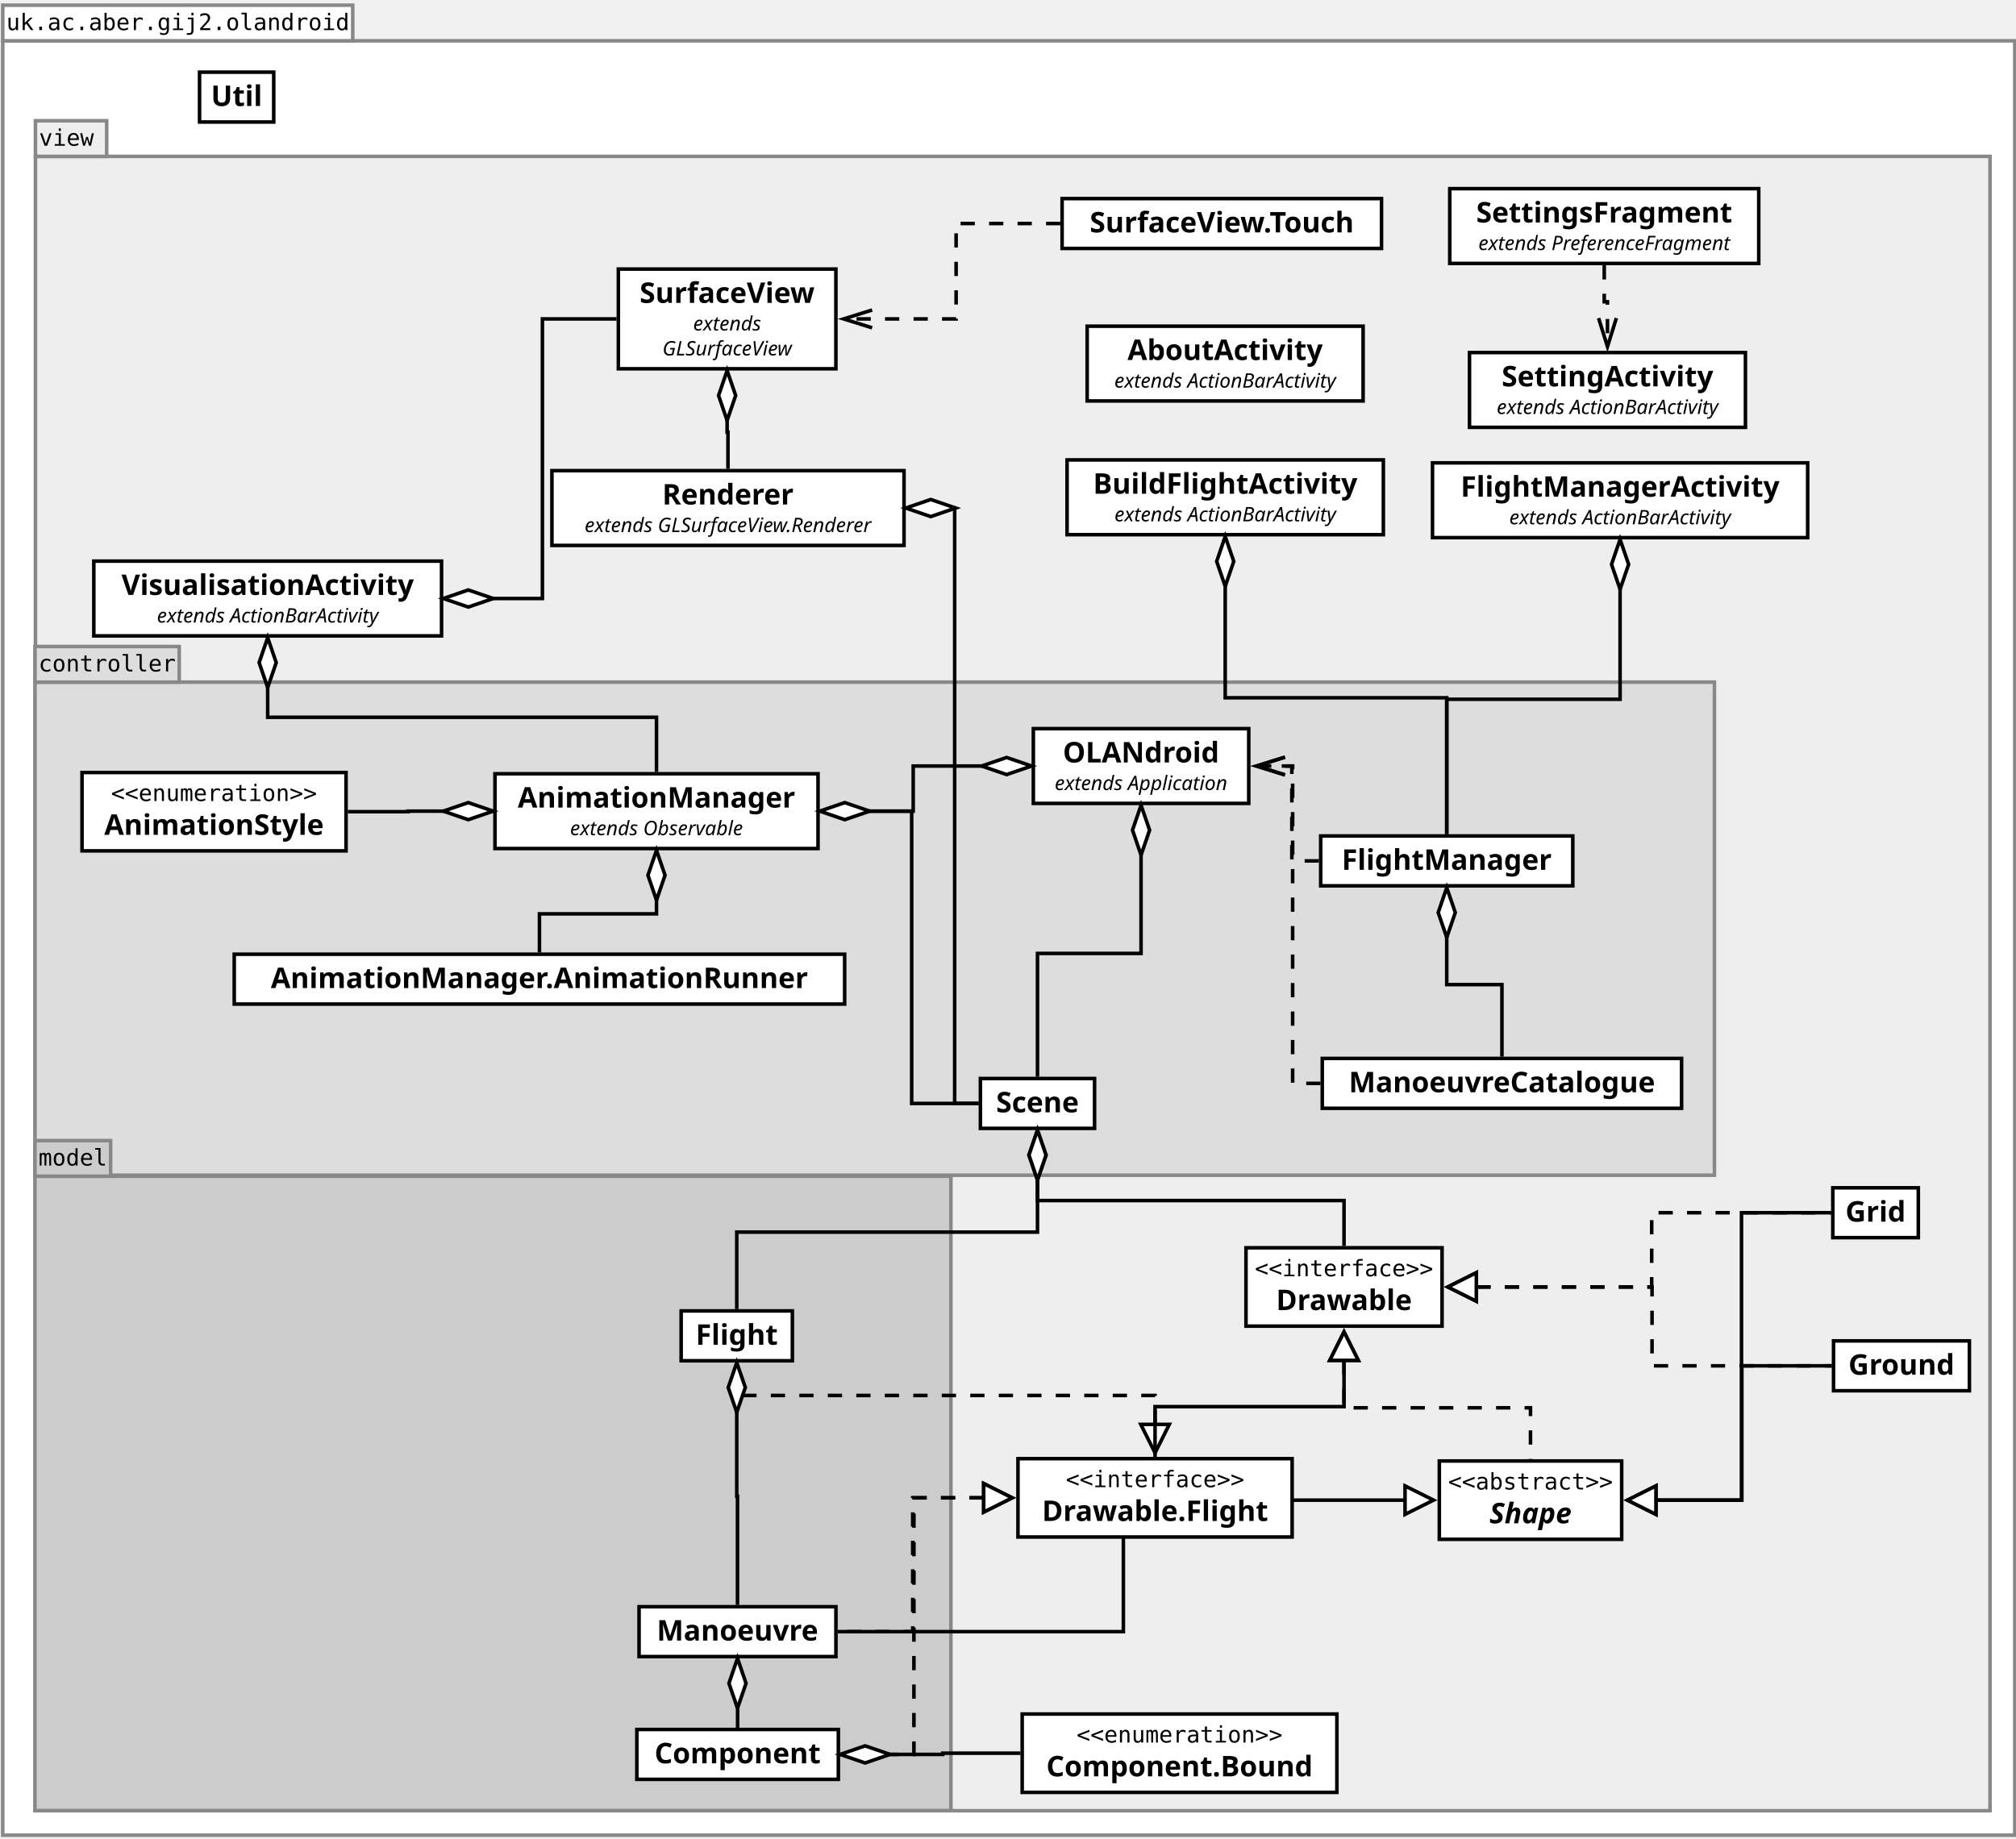
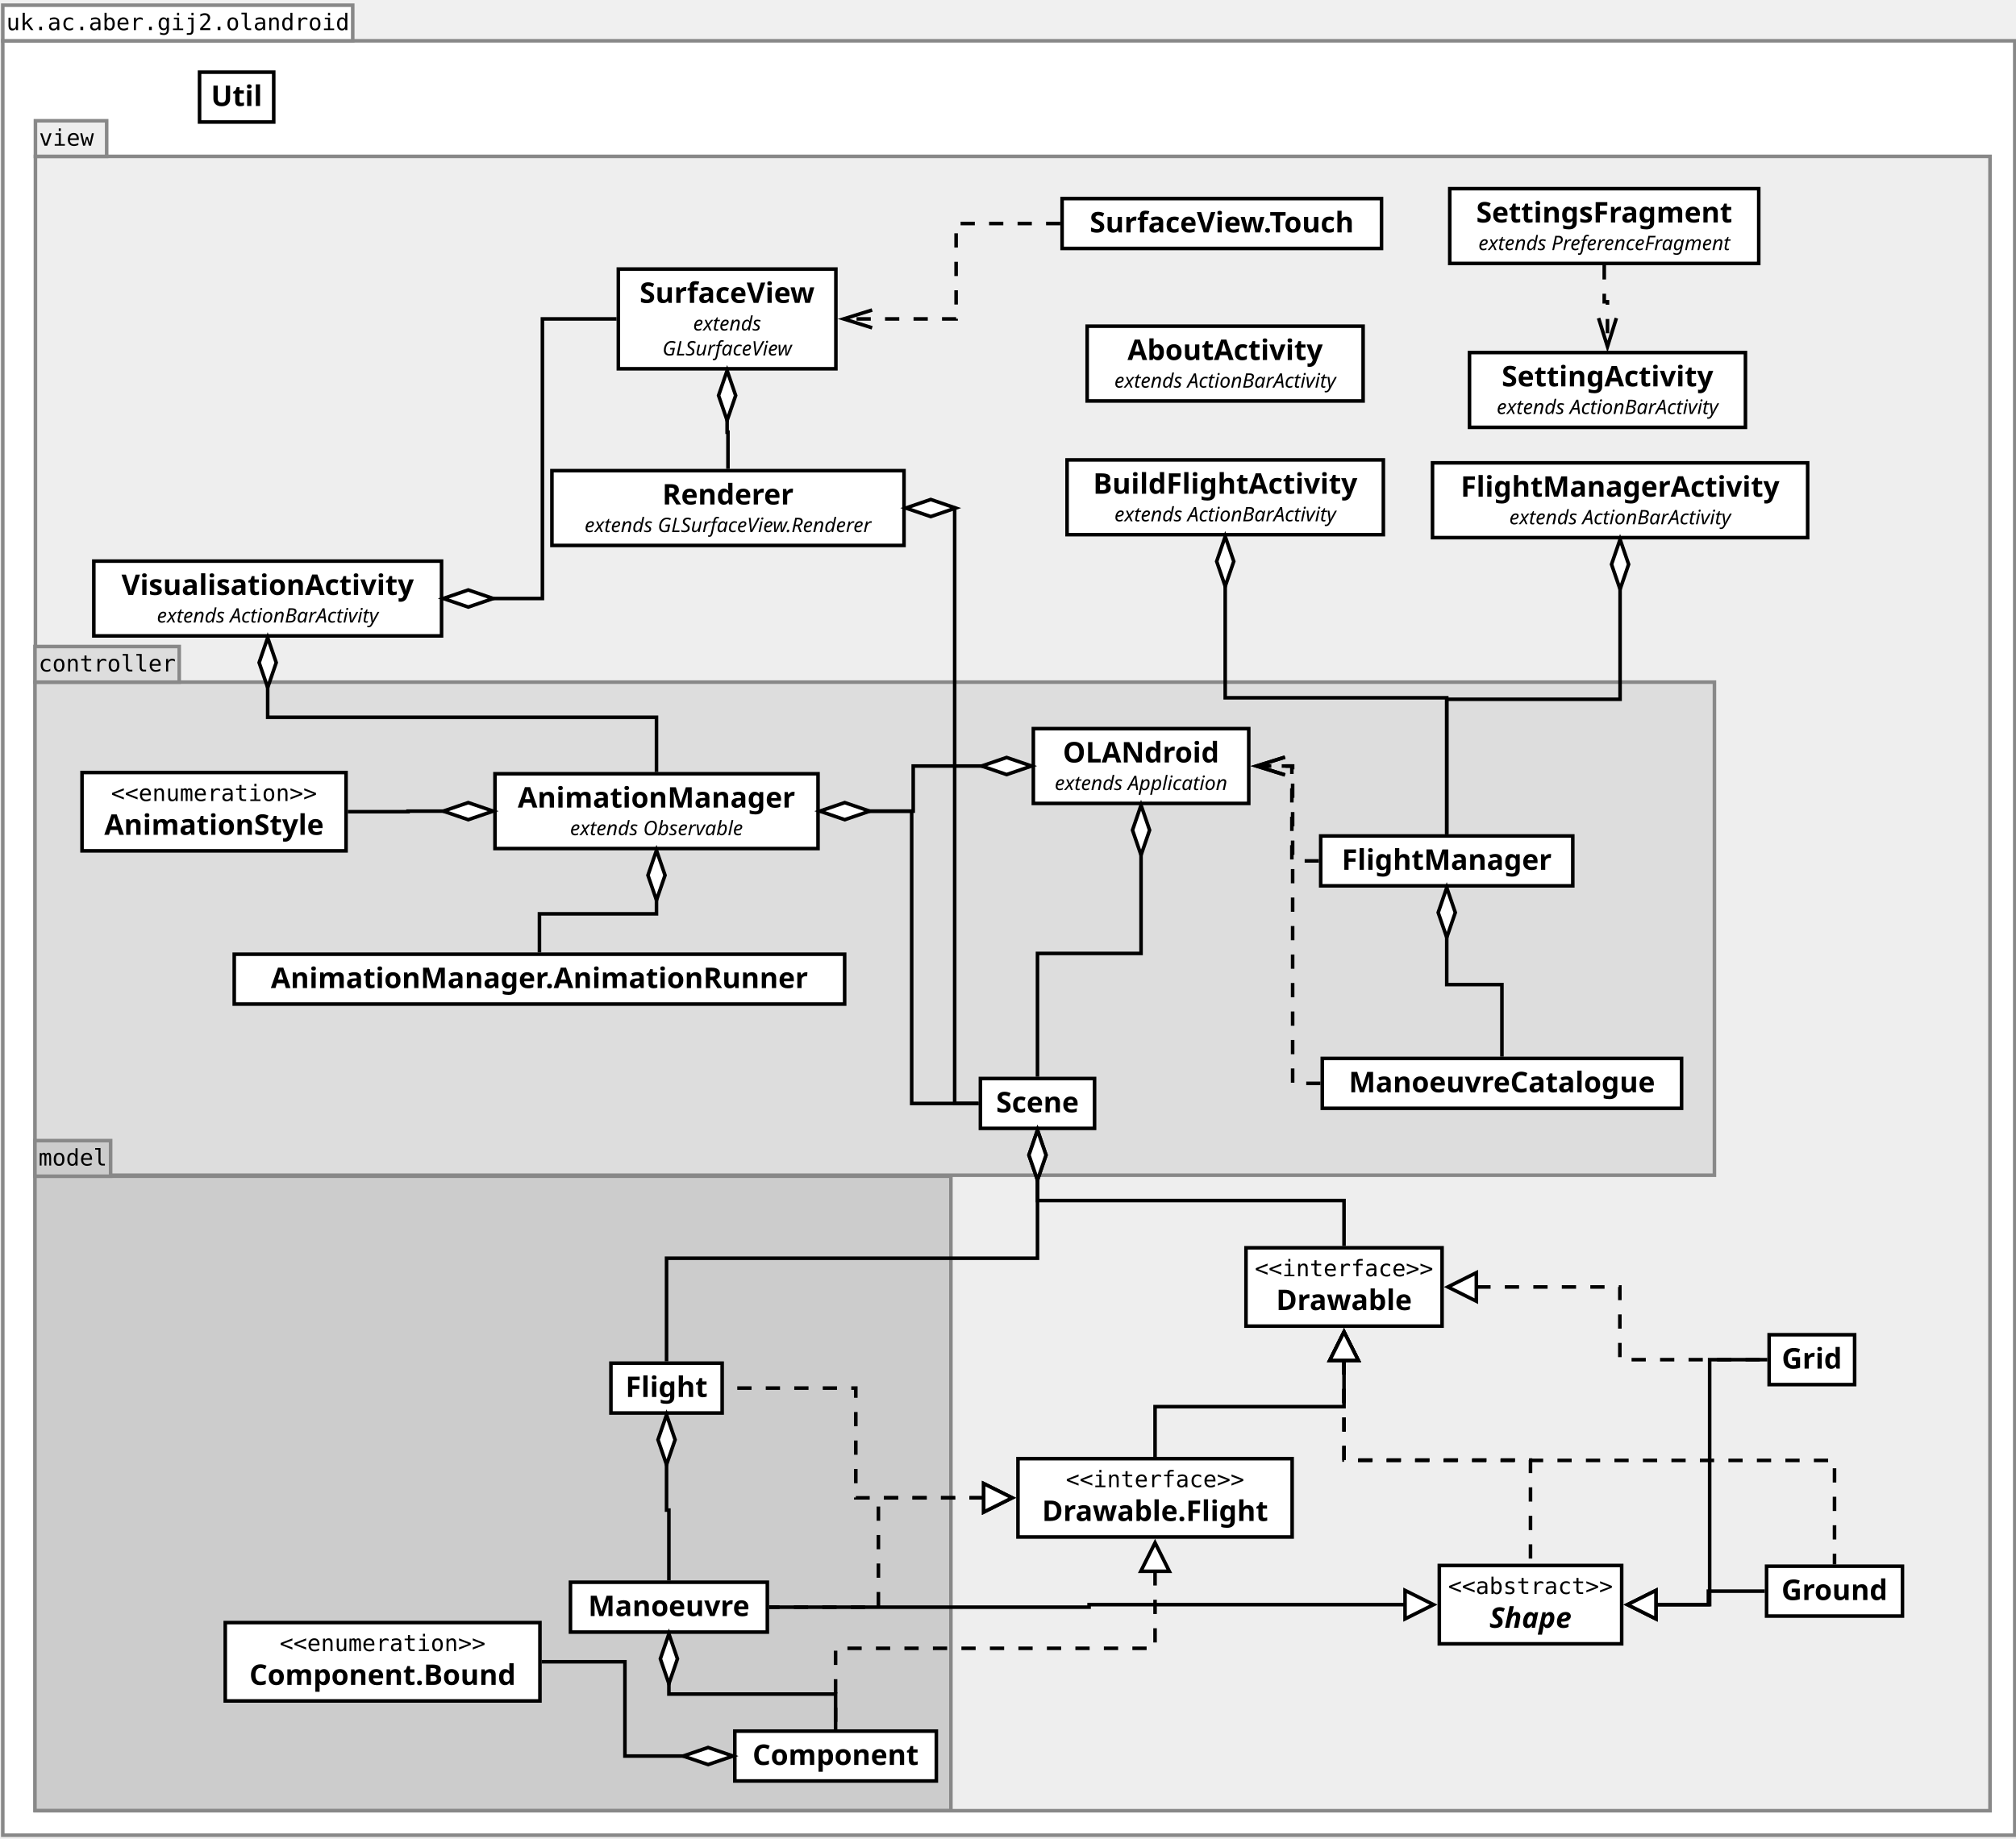
<svg xmlns="http://www.w3.org/2000/svg" width="57cm" height="52cm" viewBox="-35 -675 1132 1030">
  <g>
    <rect style="fill: #ffffff" x="-33.442" y="-653.435" width="1129.75" height="1007.78" />
    <rect style="fill: none; fill-opacity:0; stroke-width: 2; stroke: #888888" x="-33.442" y="-653.435" width="1129.75" height="1007.78" />
    <rect style="fill: #ffffff" x="-33.442" y="-673.435" width="196.5" height="20" />
    <rect style="fill: none; fill-opacity:0; stroke-width: 2; stroke: #888888" x="-33.442" y="-673.435" width="196.5" height="20" />
    <text font-size="12.8" style="fill: #000000;text-anchor:start;font-family:monospace;font-style:normal;font-weight:normal" x="-31.442" y="-659.435">uk.ac.aber.gij2.olandroid</text>
  </g>
  <g>
    <rect style="fill: #eeeeee" x="-15.102" y="-588.523" width="1097.51" height="929.126" />
    <rect style="fill: none; fill-opacity:0; stroke-width: 2; stroke: #888888" x="-15.102" y="-588.523" width="1097.51" height="929.126" />
    <rect style="fill: #eeeeee" x="-15.102" y="-608.523" width="40" height="20" />
    <rect style="fill: none; fill-opacity:0; stroke-width: 2; stroke: #888888" x="-15.102" y="-608.523" width="40" height="20" />
    <text font-size="12.8" style="fill: #000000;text-anchor:start;font-family:monospace;font-style:normal;font-weight:normal" x="-13.102" y="-594.523">view</text>
  </g>
  <g>
    <rect style="fill: #dddddd" x="-15.366" y="-293.248" width="943.037" height="276.934" />
    <rect style="fill: none; fill-opacity:0; stroke-width: 2; stroke: #888888" x="-15.366" y="-293.248" width="943.037" height="276.934" />
    <rect style="fill: #dddddd" x="-15.366" y="-313.248" width="81" height="20" />
    <rect style="fill: none; fill-opacity:0; stroke-width: 2; stroke: #888888" x="-15.366" y="-313.248" width="81" height="20" />
    <text font-size="12.8" style="fill: #000000;text-anchor:start;font-family:monospace;font-style:normal;font-weight:normal" x="-13.366" y="-299.248">controller</text>
  </g>
  <g>
    <rect style="fill: #cccccc" x="-15.383" y="-15.754" width="514.323" height="356.264" />
    <rect style="fill: none; fill-opacity:0; stroke-width: 2; stroke: #888888" x="-15.383" y="-15.754" width="514.323" height="356.264" />
    <rect style="fill: #cccccc" x="-15.383" y="-35.754" width="42.5" height="20" />
    <rect style="fill: none; fill-opacity:0; stroke-width: 2; stroke: #888888" x="-15.383" y="-35.754" width="42.5" height="20" />
    <text font-size="12.8" style="fill: #000000;text-anchor:start;font-family:monospace;font-style:normal;font-weight:normal" x="-13.383" y="-21.754">model</text>
  </g>
  <g>
-     <rect style="fill: #ffffff" x="322.591" y="294.976" width="113.15" height="28" />
-     <rect style="fill: none; fill-opacity:0; stroke-width: 2; stroke: #000000" x="322.591" y="294.976" width="113.15" height="28" />
-     <text font-size="16" style="fill: #000000;text-anchor:middle;font-family:sans-serif;font-style:normal;font-weight:700" x="379.166" y="313.976">Component</text>
-   </g>
-   <g>
-     <rect style="fill: #ffffff" x="347.477" y="59.895" width="62.45" height="28" />
-     <rect style="fill: none; fill-opacity:0; stroke-width: 2; stroke: #000000" x="347.477" y="59.895" width="62.45" height="28" />
-     <text font-size="16" style="fill: #000000;text-anchor:middle;font-family:sans-serif;font-style:normal;font-weight:700" x="378.702" y="78.895">Flight</text>
-   </g>
-   <g>
-     <rect style="fill: #ffffff" x="994.149" y="-9.25" width="48" height="28" />
-     <rect style="fill: none; fill-opacity:0; stroke-width: 2; stroke: #000000" x="994.149" y="-9.25" width="48" height="28" />
-     <text font-size="16" style="fill: #000000;text-anchor:middle;font-family:sans-serif;font-style:normal;font-weight:700" x="1018.15" y="9.75">Grid</text>
-   </g>
-   <g>
-     <rect style="fill: #ffffff" x="994.541" y="76.733" width="76.3" height="28" />
-     <rect style="fill: none; fill-opacity:0; stroke-width: 2; stroke: #000000" x="994.541" y="76.733" width="76.3" height="28" />
-     <text font-size="16" style="fill: #000000;text-anchor:middle;font-family:sans-serif;font-style:normal;font-weight:700" x="1032.69" y="95.733">Ground</text>
-   </g>
-   <g>
-     <rect style="fill: #ffffff" x="323.833" y="226.032" width="110.55" height="28" />
-     <rect style="fill: none; fill-opacity:0; stroke-width: 2; stroke: #000000" x="323.833" y="226.032" width="110.55" height="28" />
-     <text font-size="16" style="fill: #000000;text-anchor:middle;font-family:sans-serif;font-style:normal;font-weight:700" x="379.108" y="245.032">Manoeuvre</text>
+     <rect style="fill: #ffffff" x="377.611" y="295.893" width="113.15" height="28" />
+     <rect style="fill: none; fill-opacity:0; stroke-width: 2; stroke: #000000" x="377.611" y="295.893" width="113.15" height="28" />
+     <text font-size="16" style="fill: #000000;text-anchor:middle;font-family:sans-serif;font-style:normal;font-weight:700" x="434.186" y="314.893">Component</text>
+   </g>
+   <g>
+     <rect style="fill: #ffffff" x="308.046" y="89.239" width="62.45" height="28" />
+     <rect style="fill: none; fill-opacity:0; stroke-width: 2; stroke: #000000" x="308.046" y="89.239" width="62.45" height="28" />
+     <text font-size="16" style="fill: #000000;text-anchor:middle;font-family:sans-serif;font-style:normal;font-weight:700" x="339.271" y="108.239">Flight</text>
+   </g>
+   <g>
+     <rect style="fill: #ffffff" x="958.386" y="73.279" width="48" height="28" />
+     <rect style="fill: none; fill-opacity:0; stroke-width: 2; stroke: #000000" x="958.386" y="73.279" width="48" height="28" />
+     <text font-size="16" style="fill: #000000;text-anchor:middle;font-family:sans-serif;font-style:normal;font-weight:700" x="982.386" y="92.279">Grid</text>
+   </g>
+   <g>
+     <rect style="fill: #ffffff" x="956.945" y="203.278" width="76.3" height="28" />
+     <rect style="fill: none; fill-opacity:0; stroke-width: 2; stroke: #000000" x="956.945" y="203.278" width="76.3" height="28" />
+     <text font-size="16" style="fill: #000000;text-anchor:middle;font-family:sans-serif;font-style:normal;font-weight:700" x="995.095" y="222.278">Ground</text>
+   </g>
+   <g>
+     <rect style="fill: #ffffff" x="285.319" y="212.277" width="110.55" height="28" />
+     <rect style="fill: none; fill-opacity:0; stroke-width: 2; stroke: #000000" x="285.319" y="212.277" width="110.55" height="28" />
+     <text font-size="16" style="fill: #000000;text-anchor:middle;font-family:sans-serif;font-style:normal;font-weight:700" x="340.594" y="231.277">Manoeuvre</text>
  </g>
  <g>
    <rect style="fill: #ffffff" x="274.909" y="-412.023" width="197.7" height="42" />
    <rect style="fill: none; fill-opacity:0; stroke-width: 2; stroke: #000000" x="274.909" y="-412.023" width="197.7" height="42" />
    <text font-size="16" style="fill: #000000;text-anchor:middle;font-family:sans-serif;font-style:normal;font-weight:700" x="373.759" y="-393.023">Renderer</text>
    <text font-size="11.2" style="fill: #000000;text-anchor:middle;font-family:sans-serif;font-style:italic;font-weight:normal" x="373.759" y="-377.523">extends GLSurfaceView.Renderer</text>
  </g>
  <g>
    <rect style="fill: #ffffff" x="515.505" y="-70.624" width="64.1" height="28" />
    <rect style="fill: none; fill-opacity:0; stroke-width: 2; stroke: #000000" x="515.505" y="-70.624" width="64.1" height="28" />
    <text font-size="16" style="fill: #000000;text-anchor:middle;font-family:sans-serif;font-style:normal;font-weight:700" x="547.555" y="-51.624">Scene</text>
  </g>
  <g>
-     <rect style="fill: #ffffff" x="773.185" y="144.179" width="102.4" height="44" />
-     <rect style="fill: none; fill-opacity:0; stroke-width: 2; stroke: #000000" x="773.185" y="144.179" width="102.4" height="44" />
-     <text font-size="12.8" style="fill: #000000;text-anchor:middle;font-family:monospace;font-style:normal;font-weight:normal" x="824.385" y="160.179">&lt;&lt;abstract&gt;&gt;</text>
-     <text font-size="16" style="fill: #000000;text-anchor:middle;font-family:sans-serif;font-style:italic;font-weight:700" x="824.385" y="179.179">Shape</text>
-   </g>
-   <g>
-     <polyline style="fill: none; fill-opacity:0; stroke-width: 2; stroke: #000000" points="753.942,166.179 595.784,166.179 595.784,240.032 435.39,240.032 " />
-     <polygon style="fill: #ffffff" points="753.942,174.179 769.942,166.179 753.942,158.179 " />
-     <polygon style="fill: none; fill-opacity:0; stroke-width: 2; stroke: #000000" points="753.942,174.179 769.942,166.179 753.942,158.179 " />
-   </g>
-   <g>
-     <polyline style="fill: none; fill-opacity:0; stroke-width: 2; stroke: #000000" points="894.827,166.179 943.061,166.179 943.061,90.733 993.532,90.733 " />
-     <polygon style="fill: #ffffff" points="894.827,158.179 878.827,166.179 894.827,174.179 " />
-     <polygon style="fill: none; fill-opacity:0; stroke-width: 2; stroke: #000000" points="894.827,158.179 878.827,166.179 894.827,174.179 " />
-   </g>
-   <g>
-     <polyline style="fill: none; fill-opacity:0; stroke-width: 2; stroke: #000000" points="894.827,166.179 942.867,166.179 942.867,4.75 993.143,4.75 " />
-     <polygon style="fill: #ffffff" points="894.827,158.179 878.827,166.179 894.827,174.179 " />
-     <polygon style="fill: none; fill-opacity:0; stroke-width: 2; stroke: #000000" points="894.827,158.179 878.827,166.179 894.827,174.179 " />
+     <rect style="fill: #ffffff" x="773.185" y="202.866" width="102.4" height="44" />
+     <rect style="fill: none; fill-opacity:0; stroke-width: 2; stroke: #000000" x="773.185" y="202.866" width="102.4" height="44" />
+     <text font-size="12.8" style="fill: #000000;text-anchor:middle;font-family:monospace;font-style:normal;font-weight:normal" x="824.385" y="218.866">&lt;&lt;abstract&gt;&gt;</text>
+     <text font-size="16" style="fill: #000000;text-anchor:middle;font-family:sans-serif;font-style:italic;font-weight:700" x="824.385" y="237.866">Shape</text>
+   </g>
+   <g>
+     <polyline style="fill: none; fill-opacity:0; stroke-width: 2; stroke: #000000" points="753.942,224.866 576.527,224.866 576.527,226.277 396.876,226.277 " />
+     <polygon style="fill: #ffffff" points="753.942,232.866 769.942,224.866 753.942,216.866 " />
+     <polygon style="fill: none; fill-opacity:0; stroke-width: 2; stroke: #000000" points="753.942,232.866 769.942,224.866 753.942,216.866 " />
+   </g>
+   <g>
+     <polyline style="fill: none; fill-opacity:0; stroke-width: 2; stroke: #000000" points="894.827,224.866 924.263,224.866 924.263,217.278 955.935,217.278 " />
+     <polygon style="fill: #ffffff" points="894.827,216.866 878.827,224.866 894.827,232.866 " />
+     <polygon style="fill: none; fill-opacity:0; stroke-width: 2; stroke: #000000" points="894.827,216.866 878.827,224.866 894.827,232.866 " />
+   </g>
+   <g>
+     <polyline style="fill: none; fill-opacity:0; stroke-width: 2; stroke: #000000" points="894.827,224.866 924.986,224.866 924.986,87.279 957.38,87.279 " />
+     <polygon style="fill: #ffffff" points="894.827,216.866 878.827,224.866 894.827,232.866 " />
+     <polygon style="fill: none; fill-opacity:0; stroke-width: 2; stroke: #000000" points="894.827,216.866 878.827,224.866 894.827,232.866 " />
  </g>
  <g>
    <rect style="fill: #ffffff" x="664.632" y="24.441" width="110.1" height="44" />
    <rect style="fill: none; fill-opacity:0; stroke-width: 2; stroke: #000000" x="664.632" y="24.441" width="110.1" height="44" />
    <text font-size="12.8" style="fill: #000000;text-anchor:middle;font-family:monospace;font-style:normal;font-weight:normal" x="719.682" y="40.441">&lt;&lt;interface&gt;&gt;</text>
    <text font-size="16" style="fill: #000000;text-anchor:middle;font-family:sans-serif;font-style:normal;font-weight:700" x="719.682" y="59.441">Drawable</text>
  </g>
  <g>
    <rect style="fill: #ffffff" x="11.058" y="-242.481" width="148.25" height="44" />
    <rect style="fill: none; fill-opacity:0; stroke-width: 2; stroke: #000000" x="11.058" y="-242.481" width="148.25" height="44" />
    <text font-size="12.8" style="fill: #000000;text-anchor:middle;font-family:monospace;font-style:normal;font-weight:normal" x="85.183" y="-226.481">&lt;&lt;enumeration&gt;&gt;</text>
    <text font-size="16" style="fill: #000000;text-anchor:middle;font-family:sans-serif;font-style:normal;font-weight:700" x="85.183" y="-207.481">AnimationStyle</text>
  </g>
  <g>
-     <polyline style="fill: none; fill-opacity:0; stroke-width: 2; stroke-dasharray: 8; stroke: #000000" points="719.682,87.683 719.682,114.31 824.385,114.31 824.385,143.173 " />
+     <polyline style="fill: none; fill-opacity:0; stroke-width: 2; stroke-dasharray: 8; stroke: #000000" points="719.682,87.683 719.682,143.654 824.385,143.654 824.385,201.86 " />
    <polygon style="fill: #ffffff" points="727.682,87.683 719.682,71.683 711.682,87.683 " />
    <polygon style="fill: none; fill-opacity:0; stroke-width: 2; stroke: #000000" points="727.682,87.683 719.682,71.683 711.682,87.683 " />
  </g>
  <g>
-     <polyline style="fill: none; fill-opacity:0; stroke-width: 2; stroke-dasharray: 8; stroke: #000000" points="793.975,46.441 892.635,46.441 892.635,90.733 993.532,90.733 " />
+     <polyline style="fill: none; fill-opacity:0; stroke-width: 2; stroke-dasharray: 8; stroke: #000000" points="719.682,87.683 719.682,143.859 995.095,143.859 995.095,202.271 " />
+     <polygon style="fill: #ffffff" points="727.682,87.683 719.682,71.683 711.682,87.683 " />
+     <polygon style="fill: none; fill-opacity:0; stroke-width: 2; stroke: #000000" points="727.682,87.683 719.682,71.683 711.682,87.683 " />
+   </g>
+   <g>
+     <polyline style="fill: none; fill-opacity:0; stroke-width: 2; stroke-dasharray: 8; stroke: #000000" points="793.975,46.441 874.559,46.441 874.559,87.279 957.38,87.279 " />
    <polygon style="fill: #ffffff" points="793.975,38.441 777.975,46.441 793.975,54.441 " />
    <polygon style="fill: none; fill-opacity:0; stroke-width: 2; stroke: #000000" points="793.975,38.441 777.975,46.441 793.975,54.441 " />
  </g>
  <g>
-     <polyline style="fill: none; fill-opacity:0; stroke-width: 2; stroke-dasharray: 8; stroke: #000000" points="793.975,46.441 892.441,46.441 892.441,4.75 993.143,4.75 " />
-     <polygon style="fill: #ffffff" points="793.975,38.441 777.975,46.441 793.975,54.441 " />
-     <polygon style="fill: none; fill-opacity:0; stroke-width: 2; stroke: #000000" points="793.975,38.441 777.975,46.441 793.975,54.441 " />
-   </g>
-   <g>
-     <polyline style="fill: none; fill-opacity:0; stroke-width: 2; stroke-dasharray: 8; stroke: #000000" points="517.35,164.874 478.167,164.874 478.167,308.976 436.748,308.976 " />
+     <polyline style="fill: none; fill-opacity:0; stroke-width: 2; stroke-dasharray: 8; stroke: #000000" points="613.571,206.116 613.571,249.383 434.186,249.383 434.186,294.886 " />
+     <polygon style="fill: #ffffff" points="621.571,206.116 613.571,190.116 605.571,206.116 " />
+     <polygon style="fill: none; fill-opacity:0; stroke-width: 2; stroke: #000000" points="621.571,206.116 613.571,190.116 605.571,206.116 " />
+   </g>
+   <g>
+     <polyline style="fill: none; fill-opacity:0; stroke-width: 2; stroke-dasharray: 8; stroke: #000000" points="517.35,164.874 458.231,164.874 458.231,226.277 396.876,226.277 " />
    <polygon style="fill: #ffffff" points="517.35,172.874 533.35,164.874 517.35,156.874 " />
    <polygon style="fill: none; fill-opacity:0; stroke-width: 2; stroke: #000000" points="517.35,172.874 533.35,164.874 517.35,156.874 " />
  </g>
  <g>
-     <polyline style="fill: none; fill-opacity:0; stroke-width: 2; stroke-dasharray: 8; stroke: #000000" points="517.35,164.874 477.488,164.874 477.488,240.032 435.39,240.032 " />
+     <polyline style="fill: none; fill-opacity:0; stroke-width: 2; stroke-dasharray: 8; stroke: #000000" points="517.35,164.874 445.545,164.874 445.545,103.239 371.504,103.239 " />
    <polygon style="fill: #ffffff" points="517.35,172.874 533.35,164.874 517.35,156.874 " />
    <polygon style="fill: none; fill-opacity:0; stroke-width: 2; stroke: #000000" points="517.35,172.874 533.35,164.874 517.35,156.874 " />
  </g>
  <g>
-     <polyline style="fill: none; fill-opacity:0; stroke-width: 2; stroke-dasharray: 8; stroke: #000000" points="613.571,123.633 613.571,107.386 378.702,107.386 378.702,88.903 " />
-     <polygon style="fill: #ffffff" points="605.571,123.633 613.571,139.633 621.571,123.633 " />
-     <polygon style="fill: none; fill-opacity:0; stroke-width: 2; stroke: #000000" points="605.571,123.633 613.571,139.633 621.571,123.633 " />
-   </g>
-   <g>
-     <polyline style="fill: none; fill-opacity:0; stroke-width: 2; stroke: #000000" points="379.108,280.211 379.108,281.504 379.166,281.504 379.166,293.969 " />
-     <polygon style="fill: #ffffff" points="379.108,255.04 383.908,269.04 379.108,283.04 374.308,269.04 " />
-     <polygon style="fill: none; fill-opacity:0; stroke-width: 2; stroke: #000000" points="379.108,255.04 383.908,269.04 379.108,283.04 374.308,269.04 " />
-     <text font-size="12.8" style="fill: #000000;text-anchor:middle;font-family:monospace;font-style:normal;font-weight:normal" x="379.137" y="277.504" />
-     <text font-size="12.8" style="fill: #000000;text-anchor:start;font-family:monospace;font-style:normal;font-weight:normal" x="390.108" y="267.04" />
-     <text font-size="12.8" style="fill: #000000;text-anchor:start;font-family:monospace;font-style:normal;font-weight:normal" x="383.166" y="289.969" />
-   </g>
-   <g>
-     <polyline style="fill: none; fill-opacity:0; stroke-width: 2; stroke: #000000" points="378.702,114.074 378.702,163.964 379.108,163.964 379.108,225.025 " />
-     <polygon style="fill: #ffffff" points="378.702,88.903 383.502,102.903 378.702,116.903 373.902,102.903 " />
-     <polygon style="fill: none; fill-opacity:0; stroke-width: 2; stroke: #000000" points="378.702,88.903 383.502,102.903 378.702,116.903 373.902,102.903 " />
-     <text font-size="12.8" style="fill: #000000;text-anchor:middle;font-family:monospace;font-style:normal;font-weight:normal" x="378.905" y="159.964" />
-     <text font-size="12.8" style="fill: #000000;text-anchor:start;font-family:monospace;font-style:normal;font-weight:normal" x="389.702" y="100.903" />
-     <text font-size="12.8" style="fill: #000000;text-anchor:start;font-family:monospace;font-style:normal;font-weight:normal" x="383.108" y="221.025" />
-   </g>
-   <g>
-     <polyline style="fill: none; fill-opacity:0; stroke-width: 2; stroke: #000000" points="547.555,-16.445 547.555,15.636 378.702,15.636 378.702,58.888 " />
+     <polyline style="fill: none; fill-opacity:0; stroke-width: 2; stroke: #000000" points="340.594,266.456 340.594,275.085 434.186,275.085 434.186,294.886 " />
+     <polygon style="fill: #ffffff" points="340.594,241.285 345.394,255.285 340.594,269.285 335.794,255.285 " />
+     <polygon style="fill: none; fill-opacity:0; stroke-width: 2; stroke: #000000" points="340.594,241.285 345.394,255.285 340.594,269.285 335.794,255.285 " />
+     <text font-size="12.8" style="fill: #000000;text-anchor:middle;font-family:monospace;font-style:normal;font-weight:normal" x="387.39" y="271.085" />
+     <text font-size="12.8" style="fill: #000000;text-anchor:start;font-family:monospace;font-style:normal;font-weight:normal" x="351.594" y="253.285" />
+     <text font-size="12.8" style="fill: #000000;text-anchor:start;font-family:monospace;font-style:normal;font-weight:normal" x="438.186" y="290.886" />
+   </g>
+   <g>
+     <polyline style="fill: none; fill-opacity:0; stroke-width: 2; stroke: #000000" points="339.271,143.418 339.271,171.758 340.594,171.758 340.594,211.27 " />
+     <polygon style="fill: #ffffff" points="339.271,118.247 344.071,132.247 339.271,146.247 334.471,132.247 " />
+     <polygon style="fill: none; fill-opacity:0; stroke-width: 2; stroke: #000000" points="339.271,118.247 344.071,132.247 339.271,146.247 334.471,132.247 " />
+     <text font-size="12.8" style="fill: #000000;text-anchor:middle;font-family:monospace;font-style:normal;font-weight:normal" x="339.933" y="167.758" />
+     <text font-size="12.8" style="fill: #000000;text-anchor:start;font-family:monospace;font-style:normal;font-weight:normal" x="350.271" y="130.247" />
+     <text font-size="12.8" style="fill: #000000;text-anchor:start;font-family:monospace;font-style:normal;font-weight:normal" x="344.594" y="207.27" />
+   </g>
+   <g>
+     <polyline style="fill: none; fill-opacity:0; stroke-width: 2; stroke: #000000" points="547.555,-16.445 547.555,30.308 339.271,30.308 339.271,88.232 " />
    <polygon style="fill: #ffffff" points="547.555,-41.616 552.355,-27.616 547.555,-13.616 542.755,-27.616 " />
    <polygon style="fill: none; fill-opacity:0; stroke-width: 2; stroke: #000000" points="547.555,-41.616 552.355,-27.616 547.555,-13.616 542.755,-27.616 " />
-     <text font-size="12.8" style="fill: #000000;text-anchor:middle;font-family:monospace;font-style:normal;font-weight:normal" x="463.128" y="11.636" />
+     <text font-size="12.8" style="fill: #000000;text-anchor:middle;font-family:monospace;font-style:normal;font-weight:normal" x="443.413" y="26.308" />
    <text font-size="12.8" style="fill: #000000;text-anchor:start;font-family:monospace;font-style:normal;font-weight:normal" x="558.555" y="-29.616" />
-     <text font-size="12.8" style="fill: #000000;text-anchor:start;font-family:monospace;font-style:normal;font-weight:normal" x="382.702" y="54.888" />
+     <text font-size="12.8" style="fill: #000000;text-anchor:start;font-family:monospace;font-style:normal;font-weight:normal" x="343.271" y="84.232" />
  </g>
  <g>
    <rect style="fill: #ffffff" x="545.234" y="-267.13" width="120.95" height="42" />
    <rect style="fill: none; fill-opacity:0; stroke-width: 2; stroke: #000000" x="545.234" y="-267.13" width="120.95" height="42" />
    <text font-size="16" style="fill: #000000;text-anchor:middle;font-family:sans-serif;font-style:normal;font-weight:700" x="605.709" y="-248.13">OLANdroid</text>
    <text font-size="11.2" style="fill: #000000;text-anchor:middle;font-family:sans-serif;font-style:italic;font-weight:normal" x="605.709" y="-232.63">extends Application</text>
  </g>
  <g>
    <rect style="fill: #ffffff" x="242.925" y="-241.789" width="181.4" height="42" />
    <rect style="fill: none; fill-opacity:0; stroke-width: 2; stroke: #000000" x="242.925" y="-241.789" width="181.4" height="42" />
    <text font-size="16" style="fill: #000000;text-anchor:middle;font-family:sans-serif;font-style:normal;font-weight:700" x="333.625" y="-222.789">AnimationManager</text>
    <text font-size="11.2" style="fill: #000000;text-anchor:middle;font-family:sans-serif;font-style:italic;font-weight:normal" x="333.625" y="-207.289">extends Observable</text>
  </g>
  <g>
    <rect style="fill: #ffffff" x="706.582" y="-206.845" width="141.55" height="28" />
    <rect style="fill: none; fill-opacity:0; stroke-width: 2; stroke: #000000" x="706.582" y="-206.845" width="141.55" height="28" />
    <text font-size="16" style="fill: #000000;text-anchor:middle;font-family:sans-serif;font-style:normal;font-weight:700" x="777.357" y="-187.845">FlightManager</text>
  </g>
  <g>
    <rect style="fill: #ffffff" x="707.468" y="-81.903" width="201.75" height="28" />
    <rect style="fill: none; fill-opacity:0; stroke-width: 2; stroke: #000000" x="707.468" y="-81.903" width="201.75" height="28" />
    <text font-size="16" style="fill: #000000;text-anchor:middle;font-family:sans-serif;font-style:normal;font-weight:700" x="808.343" y="-62.903">ManoeuvreCatalogue</text>
  </g>
  <g>
    <polyline style="fill: none; fill-opacity:0; stroke-width: 2; stroke: #000000" points="519.055,-246.13 477.779,-246.13 477.779,-220.789 425.331,-220.789 " />
    <polygon style="fill: #ffffff" points="544.227,-246.13 530.227,-241.33 516.227,-246.13 530.227,-250.93 " />
    <polygon style="fill: none; fill-opacity:0; stroke-width: 2; stroke: #000000" points="544.227,-246.13 530.227,-241.33 516.227,-246.13 530.227,-250.93 " />
    <text font-size="12.8" style="fill: #000000;text-anchor:start;font-family:monospace;font-style:normal;font-weight:normal" x="479.779" y="-237.46" />
    <text font-size="12.8" style="fill: #000000;text-anchor:end;font-family:monospace;font-style:normal;font-weight:normal" x="512.227" y="-250.13" />
    <text font-size="12.8" style="fill: #000000;text-anchor:start;font-family:monospace;font-style:normal;font-weight:normal" x="429.331" y="-224.789" />
  </g>
  <g>
    <polyline style="fill: none; fill-opacity:0; stroke-width: 2; stroke: #000000" points="605.709,-198.953 605.709,-140.878 547.555,-140.878 547.555,-71.631 " />
    <polygon style="fill: #ffffff" points="605.709,-224.125 610.509,-210.125 605.709,-196.125 600.909,-210.125 " />
    <polygon style="fill: none; fill-opacity:0; stroke-width: 2; stroke: #000000" points="605.709,-224.125 610.509,-210.125 605.709,-196.125 600.909,-210.125 " />
    <text font-size="12.8" style="fill: #000000;text-anchor:middle;font-family:monospace;font-style:normal;font-weight:normal" x="576.632" y="-144.878" />
    <text font-size="12.8" style="fill: #000000;text-anchor:start;font-family:monospace;font-style:normal;font-weight:normal" x="616.709" y="-212.125" />
    <text font-size="12.8" style="fill: #000000;text-anchor:start;font-family:monospace;font-style:normal;font-weight:normal" x="551.555" y="-75.631" />
  </g>
  <g>
-     <rect style="fill: #ffffff" x="538.976" y="286.295" width="176.7" height="44" />
-     <rect style="fill: none; fill-opacity:0; stroke-width: 2; stroke: #000000" x="538.976" y="286.295" width="176.7" height="44" />
-     <text font-size="12.8" style="fill: #000000;text-anchor:middle;font-family:monospace;font-style:normal;font-weight:normal" x="627.326" y="302.295">&lt;&lt;enumeration&gt;&gt;</text>
-     <text font-size="16" style="fill: #000000;text-anchor:middle;font-family:sans-serif;font-style:normal;font-weight:700" x="627.326" y="321.295">Component.Bound</text>
+     <rect style="fill: #ffffff" x="91.483" y="234.944" width="176.7" height="44" />
+     <rect style="fill: none; fill-opacity:0; stroke-width: 2; stroke: #000000" x="91.483" y="234.944" width="176.7" height="44" />
+     <text font-size="12.8" style="fill: #000000;text-anchor:middle;font-family:monospace;font-style:normal;font-weight:normal" x="179.833" y="250.944">&lt;&lt;enumeration&gt;&gt;</text>
+     <text font-size="16" style="fill: #000000;text-anchor:middle;font-family:sans-serif;font-style:normal;font-weight:700" x="179.833" y="269.944">Component.Bound</text>
  </g>
  <g>
    <polyline style="fill: none; fill-opacity:0; stroke-width: 2; stroke: #000000" points="498.787,-391.023 501.056,-391.023 501.056,-56.624 514.497,-56.624 " />
    <polygon style="fill: #ffffff" points="473.615,-391.023 487.615,-395.823 501.615,-391.023 487.615,-386.223 " />
    <polygon style="fill: none; fill-opacity:0; stroke-width: 2; stroke: #000000" points="473.615,-391.023 487.615,-395.823 501.615,-391.023 487.615,-386.223 " />
    <text font-size="12.8" style="fill: #000000;text-anchor:start;font-family:monospace;font-style:normal;font-weight:normal" x="503.056" y="-227.823" />
    <text font-size="12.8" style="fill: #000000;text-anchor:start;font-family:monospace;font-style:normal;font-weight:normal" x="505.615" y="-395.023" />
    <text font-size="12.8" style="fill: #000000;text-anchor:end;font-family:monospace;font-style:normal;font-weight:normal" x="510.497" y="-60.624" />
  </g>
  <g>
    <polyline style="fill: none; fill-opacity:0; stroke-width: 2; stroke: #000000" points="450.502,-220.789 476.914,-220.789 476.914,-56.624 514.497,-56.624 " />
    <polygon style="fill: #ffffff" points="425.331,-220.789 439.331,-225.589 453.331,-220.789 439.331,-215.989 " />
    <polygon style="fill: none; fill-opacity:0; stroke-width: 2; stroke: #000000" points="425.331,-220.789 439.331,-225.589 453.331,-220.789 439.331,-215.989 " />
    <text font-size="12.8" style="fill: #000000;text-anchor:start;font-family:monospace;font-style:normal;font-weight:normal" x="478.914" y="-142.706" />
    <text font-size="12.8" style="fill: #000000;text-anchor:start;font-family:monospace;font-style:normal;font-weight:normal" x="457.331" y="-224.789" />
    <text font-size="12.8" style="fill: #000000;text-anchor:end;font-family:monospace;font-style:normal;font-weight:normal" x="510.497" y="-60.624" />
  </g>
  <g>
    <rect style="fill: #ffffff" x="96.527" y="-140.434" width="342.75" height="28" />
    <rect style="fill: none; fill-opacity:0; stroke-width: 2; stroke: #000000" x="96.527" y="-140.434" width="342.75" height="28" />
    <text font-size="16" style="fill: #000000;text-anchor:middle;font-family:sans-serif;font-style:normal;font-weight:700" x="267.902" y="-121.434">AnimationManager.AnimationRunner</text>
  </g>
  <g>
    <polyline style="fill: none; fill-opacity:0; stroke-width: 2; stroke: #000000" points="333.625,-173.612 333.625,-163.112 267.902,-163.112 267.902,-141.441 " />
    <polygon style="fill: #ffffff" points="333.625,-198.784 338.425,-184.784 333.625,-170.784 328.825,-184.784 " />
    <polygon style="fill: none; fill-opacity:0; stroke-width: 2; stroke: #000000" points="333.625,-198.784 338.425,-184.784 333.625,-170.784 328.825,-184.784 " />
    <text font-size="12.8" style="fill: #000000;text-anchor:middle;font-family:monospace;font-style:normal;font-weight:normal" x="300.764" y="-167.112" />
    <text font-size="12.8" style="fill: #000000;text-anchor:start;font-family:monospace;font-style:normal;font-weight:normal" x="344.625" y="-186.784" />
    <text font-size="12.8" style="fill: #000000;text-anchor:start;font-family:monospace;font-style:normal;font-weight:normal" x="271.902" y="-145.441" />
  </g>
  <g>
-     <polyline style="fill: none; fill-opacity:0; stroke-width: 2; stroke: #000000" points="461.92,308.976 494.36,308.976 494.36,308.295 537.971,308.295 " />
-     <polygon style="fill: #ffffff" points="436.748,308.976 450.748,304.176 464.748,308.976 450.748,313.776 " />
-     <polygon style="fill: none; fill-opacity:0; stroke-width: 2; stroke: #000000" points="436.748,308.976 450.748,304.176 464.748,308.976 450.748,313.776 " />
-     <text font-size="12.8" style="fill: #000000;text-anchor:start;font-family:monospace;font-style:normal;font-weight:normal" x="496.36" y="304.636" />
-     <text font-size="12.8" style="fill: #000000;text-anchor:start;font-family:monospace;font-style:normal;font-weight:normal" x="468.748" y="304.976" />
-     <text font-size="12.8" style="fill: #000000;text-anchor:end;font-family:monospace;font-style:normal;font-weight:normal" x="533.971" y="304.295" />
+     <polyline style="fill: none; fill-opacity:0; stroke-width: 2; stroke: #000000" points="351.432,309.893 315.896,309.893 315.896,256.944 269.189,256.944 " />
+     <polygon style="fill: #ffffff" points="376.604,309.893 362.604,314.693 348.604,309.893 362.604,305.093 " />
+     <polygon style="fill: none; fill-opacity:0; stroke-width: 2; stroke: #000000" points="376.604,309.893 362.604,314.693 348.604,309.893 362.604,305.093 " />
+     <text font-size="12.8" style="fill: #000000;text-anchor:start;font-family:monospace;font-style:normal;font-weight:normal" x="317.896" y="279.418" />
+     <text font-size="12.8" style="fill: #000000;text-anchor:end;font-family:monospace;font-style:normal;font-weight:normal" x="344.604" y="305.893" />
+     <text font-size="12.8" style="fill: #000000;text-anchor:start;font-family:monospace;font-style:normal;font-weight:normal" x="273.189" y="252.944" />
  </g>
  <g>
    <polyline style="fill: none; fill-opacity:0; stroke-width: 2; stroke: #000000" points="216.748,-220.789 194.118,-220.789 194.118,-220.481 160.317,-220.481 " />
    <polygon style="fill: #ffffff" points="241.919,-220.789 227.919,-215.989 213.919,-220.789 227.919,-225.589 " />
    <polygon style="fill: none; fill-opacity:0; stroke-width: 2; stroke: #000000" points="241.919,-220.789 227.919,-215.989 213.919,-220.789 227.919,-225.589 " />
    <text font-size="12.8" style="fill: #000000;text-anchor:start;font-family:monospace;font-style:normal;font-weight:normal" x="196.118" y="-224.635" />
    <text font-size="12.8" style="fill: #000000;text-anchor:end;font-family:monospace;font-style:normal;font-weight:normal" x="209.919" y="-224.789" />
    <text font-size="12.8" style="fill: #000000;text-anchor:start;font-family:monospace;font-style:normal;font-weight:normal" x="164.317" y="-224.481" />
  </g>
  <g>
    <rect style="fill: #ffffff" x="564.167" y="-418.06" width="177.6" height="42" />
    <rect style="fill: none; fill-opacity:0; stroke-width: 2; stroke: #000000" x="564.167" y="-418.06" width="177.6" height="42" />
    <text font-size="16" style="fill: #000000;text-anchor:middle;font-family:sans-serif;font-style:normal;font-weight:700" x="652.967" y="-399.06">BuildFlightActivity</text>
    <text font-size="11.2" style="fill: #000000;text-anchor:middle;font-family:sans-serif;font-style:italic;font-weight:normal" x="652.967" y="-383.56">extends ActionBarActivity</text>
  </g>
  <g>
    <rect style="fill: #ffffff" x="769.364" y="-416.401" width="210.65" height="42" />
    <rect style="fill: none; fill-opacity:0; stroke-width: 2; stroke: #000000" x="769.364" y="-416.401" width="210.65" height="42" />
    <text font-size="16" style="fill: #000000;text-anchor:middle;font-family:sans-serif;font-style:normal;font-weight:700" x="874.689" y="-397.401">FlightManagerActivity</text>
    <text font-size="11.2" style="fill: #000000;text-anchor:middle;font-family:sans-serif;font-style:italic;font-weight:normal" x="874.689" y="-381.901">extends ActionBarActivity</text>
  </g>
  <g>
    <rect style="fill: #ffffff" x="790.134" y="-478.346" width="154.95" height="42" />
    <rect style="fill: none; fill-opacity:0; stroke-width: 2; stroke: #000000" x="790.134" y="-478.346" width="154.95" height="42" />
    <text font-size="16" style="fill: #000000;text-anchor:middle;font-family:sans-serif;font-style:normal;font-weight:700" x="867.609" y="-459.346">SettingActivity</text>
    <text font-size="11.2" style="fill: #000000;text-anchor:middle;font-family:sans-serif;font-style:italic;font-weight:normal" x="867.609" y="-443.846">extends ActionBarActivity</text>
  </g>
  <g>
    <rect style="fill: #ffffff" x="17.679" y="-361.213" width="195.25" height="42" />
    <rect style="fill: none; fill-opacity:0; stroke-width: 2; stroke: #000000" x="17.679" y="-361.213" width="195.25" height="42" />
    <text font-size="16" style="fill: #000000;text-anchor:middle;font-family:sans-serif;font-style:normal;font-weight:700" x="115.304" y="-342.213">VisualisationActivity</text>
    <text font-size="11.2" style="fill: #000000;text-anchor:middle;font-family:sans-serif;font-style:italic;font-weight:normal" x="115.304" y="-326.713">extends ActionBarActivity</text>
  </g>
  <g>
    <rect style="fill: #ffffff" x="312.207" y="-525.238" width="122.15" height="56" />
    <rect style="fill: none; fill-opacity:0; stroke-width: 2; stroke: #000000" x="312.207" y="-525.238" width="122.15" height="56" />
    <text font-size="16" style="fill: #000000;text-anchor:middle;font-family:sans-serif;font-style:normal;font-weight:700" x="373.282" y="-506.238">SurfaceView</text>
    <text font-size="11.2" style="fill: #000000;text-anchor:middle;font-family:sans-serif;font-style:italic;font-weight:normal" x="373.282" y="-490.738">extends</text>
    <text font-size="11.2" style="fill: #000000;text-anchor:middle;font-family:sans-serif;font-style:italic;font-weight:normal" x="373.282" y="-476.738">GLSurfaceView</text>
  </g>
  <g>
    <polyline style="fill: none; fill-opacity:0; stroke-width: 2; stroke: #000000" points="373.282,-443.059 373.282,-433.63 373.759,-433.63 373.759,-413.028 " />
    <polygon style="fill: #ffffff" points="373.282,-468.231 378.082,-454.231 373.282,-440.231 368.482,-454.231 " />
    <polygon style="fill: none; fill-opacity:0; stroke-width: 2; stroke: #000000" points="373.282,-468.231 378.082,-454.231 373.282,-440.231 368.482,-454.231 " />
    <text font-size="12.8" style="fill: #000000;text-anchor:middle;font-family:monospace;font-style:normal;font-weight:normal" x="373.521" y="-437.63" />
    <text font-size="12.8" style="fill: #000000;text-anchor:start;font-family:monospace;font-style:normal;font-weight:normal" x="384.282" y="-456.231" />
    <text font-size="12.8" style="fill: #000000;text-anchor:start;font-family:monospace;font-style:normal;font-weight:normal" x="377.759" y="-417.028" />
  </g>
  <g>
    <polyline style="fill: none; fill-opacity:0; stroke-width: 2; stroke: #000000" points="239.106,-340.213 269.567,-340.213 269.567,-497.238 311.2,-497.238 " />
    <polygon style="fill: #ffffff" points="213.935,-340.213 227.935,-345.013 241.935,-340.213 227.935,-335.413 " />
    <polygon style="fill: none; fill-opacity:0; stroke-width: 2; stroke: #000000" points="213.935,-340.213 227.935,-345.013 241.935,-340.213 227.935,-335.413 " />
    <text font-size="12.8" style="fill: #000000;text-anchor:start;font-family:monospace;font-style:normal;font-weight:normal" x="271.567" y="-422.725" />
    <text font-size="12.8" style="fill: #000000;text-anchor:start;font-family:monospace;font-style:normal;font-weight:normal" x="245.935" y="-344.213" />
    <text font-size="12.8" style="fill: #000000;text-anchor:end;font-family:monospace;font-style:normal;font-weight:normal" x="307.2" y="-501.238" />
  </g>
  <g>
    <polyline style="fill: none; fill-opacity:0; stroke-width: 2; stroke: #000000" points="874.689,-348.224 874.689,-283.624 777.357,-283.624 777.357,-207.852 " />
    <polygon style="fill: #ffffff" points="874.689,-373.396 879.489,-359.396 874.689,-345.396 869.889,-359.396 " />
    <polygon style="fill: none; fill-opacity:0; stroke-width: 2; stroke: #000000" points="874.689,-373.396 879.489,-359.396 874.689,-345.396 869.889,-359.396 " />
    <text font-size="12.8" style="fill: #000000;text-anchor:middle;font-family:monospace;font-style:normal;font-weight:normal" x="826.023" y="-287.624" />
    <text font-size="12.8" style="fill: #000000;text-anchor:start;font-family:monospace;font-style:normal;font-weight:normal" x="885.689" y="-361.396" />
    <text font-size="12.8" style="fill: #000000;text-anchor:start;font-family:monospace;font-style:normal;font-weight:normal" x="781.357" y="-211.852" />
  </g>
  <g>
    <polyline style="fill: none; fill-opacity:0; stroke-width: 2; stroke: #000000" points="115.304,-293.036 115.304,-273.501 333.625,-273.501 333.625,-242.794 " />
    <polygon style="fill: #ffffff" points="115.304,-318.208 120.104,-304.208 115.304,-290.208 110.504,-304.208 " />
    <polygon style="fill: none; fill-opacity:0; stroke-width: 2; stroke: #000000" points="115.304,-318.208 120.104,-304.208 115.304,-290.208 110.504,-304.208 " />
    <text font-size="12.8" style="fill: #000000;text-anchor:middle;font-family:monospace;font-style:normal;font-weight:normal" x="224.464" y="-277.501" />
    <text font-size="12.8" style="fill: #000000;text-anchor:start;font-family:monospace;font-style:normal;font-weight:normal" x="126.304" y="-306.208" />
    <text font-size="12.8" style="fill: #000000;text-anchor:start;font-family:monospace;font-style:normal;font-weight:normal" x="337.625" y="-246.794" />
  </g>
  <g>
    <polyline style="fill: none; fill-opacity:0; stroke-width: 2; stroke: #000000" points="652.967,-349.883 652.967,-284.453 777.357,-284.453 777.357,-207.852 " />
    <polygon style="fill: #ffffff" points="652.967,-375.055 657.767,-361.055 652.967,-347.055 648.167,-361.055 " />
    <polygon style="fill: none; fill-opacity:0; stroke-width: 2; stroke: #000000" points="652.967,-375.055 657.767,-361.055 652.967,-347.055 648.167,-361.055 " />
    <text font-size="12.8" style="fill: #000000;text-anchor:middle;font-family:monospace;font-style:normal;font-weight:normal" x="715.162" y="-288.453" />
    <text font-size="12.8" style="fill: #000000;text-anchor:start;font-family:monospace;font-style:normal;font-weight:normal" x="663.967" y="-363.055" />
    <text font-size="12.8" style="fill: #000000;text-anchor:start;font-family:monospace;font-style:normal;font-weight:normal" x="781.357" y="-211.852" />
  </g>
  <g>
    <polyline style="fill: none; fill-opacity:0; stroke-width: 2; stroke: #000000" points="547.555,-16.445 547.555,-2.09 719.682,-2.09 719.682,23.436 " />
    <polygon style="fill: #ffffff" points="547.555,-41.616 552.355,-27.616 547.555,-13.616 542.755,-27.616 " />
    <polygon style="fill: none; fill-opacity:0; stroke-width: 2; stroke: #000000" points="547.555,-41.616 552.355,-27.616 547.555,-13.616 542.755,-27.616 " />
    <text font-size="12.8" style="fill: #000000;text-anchor:middle;font-family:monospace;font-style:normal;font-weight:normal" x="633.618" y="-6.09" />
    <text font-size="12.8" style="fill: #000000;text-anchor:start;font-family:monospace;font-style:normal;font-weight:normal" x="558.555" y="-29.616" />
    <text font-size="12.8" style="fill: #000000;text-anchor:start;font-family:monospace;font-style:normal;font-weight:normal" x="723.682" y="19.436" />
  </g>
  <g>
    <polyline style="fill: none; fill-opacity:0; stroke-width: 2; stroke: #000000" points="777.357,-152.666 777.357,-123.374 808.343,-123.374 808.343,-82.911 " />
    <polygon style="fill: #ffffff" points="777.357,-177.838 782.157,-163.838 777.357,-149.838 772.557,-163.838 " />
    <polygon style="fill: none; fill-opacity:0; stroke-width: 2; stroke: #000000" points="777.357,-177.838 782.157,-163.838 777.357,-149.838 772.557,-163.838 " />
    <text font-size="12.8" style="fill: #000000;text-anchor:middle;font-family:monospace;font-style:normal;font-weight:normal" x="792.85" y="-127.374" />
    <text font-size="12.8" style="fill: #000000;text-anchor:start;font-family:monospace;font-style:normal;font-weight:normal" x="788.357" y="-165.838" />
    <text font-size="12.8" style="fill: #000000;text-anchor:start;font-family:monospace;font-style:normal;font-weight:normal" x="812.343" y="-86.911" />
  </g>
  <g>
    <rect style="fill: #ffffff" x="561.379" y="-564.818" width="179.35" height="28" />
    <rect style="fill: none; fill-opacity:0; stroke-width: 2; stroke: #000000" x="561.379" y="-564.818" width="179.35" height="28" />
    <text font-size="16" style="fill: #000000;text-anchor:middle;font-family:sans-serif;font-style:normal;font-weight:700" x="651.054" y="-545.818">SurfaceView.Touch</text>
  </g>
  <g>
    <rect style="fill: #ffffff" x="779.047" y="-570.399" width="173.5" height="42" />
    <rect style="fill: none; fill-opacity:0; stroke-width: 2; stroke: #000000" x="779.047" y="-570.399" width="173.5" height="42" />
    <text font-size="16" style="fill: #000000;text-anchor:middle;font-family:sans-serif;font-style:normal;font-weight:700" x="865.797" y="-551.399">SettingsFragment</text>
    <text font-size="11.2" style="fill: #000000;text-anchor:middle;font-family:sans-serif;font-style:italic;font-weight:normal" x="865.797" y="-535.899">extends PreferenceFragment</text>
  </g>
  <g>
    <rect style="fill: #ffffff" x="77.048" y="-635.826" width="41.65" height="28" />
    <rect style="fill: none; fill-opacity:0; stroke-width: 2; stroke: #000000" x="77.048" y="-635.826" width="41.65" height="28" />
    <text font-size="16" style="fill: #000000;text-anchor:middle;font-family:sans-serif;font-style:normal;font-weight:700" x="97.873" y="-616.826">Util</text>
  </g>
  <g>
    <polyline style="fill: none; fill-opacity:0; stroke-width: 2; stroke-dasharray: 8; stroke: #000000" points="705.573,-192.845 690.382,-192.845 690.382,-246.13 673.897,-246.13 " />
    <polyline style="fill: none; fill-opacity:0; stroke-width: 2; stroke: #000000" points="686.544,-251.13 670.544,-246.13 686.544,-241.13 " />
  </g>
  <g>
    <polyline style="fill: none; fill-opacity:0; stroke-width: 2; stroke-dasharray: 8; stroke: #000000" points="706.462,-67.903 690.827,-67.903 690.827,-246.13 673.897,-246.13 " />
    <polyline style="fill: none; fill-opacity:0; stroke-width: 2; stroke: #000000" points="686.544,-251.13 670.544,-246.13 686.544,-241.13 " />
  </g>
  <g>
    <polyline style="fill: none; fill-opacity:0; stroke-width: 2; stroke-dasharray: 8; stroke: #000000" points="560.373,-550.818 501.869,-550.818 501.869,-497.238 442.07,-497.238 " />
    <polyline style="fill: none; fill-opacity:0; stroke-width: 2; stroke: #000000" points="454.717,-502.238 438.717,-497.238 454.717,-492.238 " />
  </g>
  <g>
    <polyline style="fill: none; fill-opacity:0; stroke-width: 2; stroke-dasharray: 8; stroke: #000000" points="865.797,-527.394 865.797,-506.87 867.609,-506.87 867.609,-485.051 " />
    <polyline style="fill: none; fill-opacity:0; stroke-width: 2; stroke: #000000" points="862.609,-497.699 867.609,-481.699 872.609,-497.699 " />
  </g>
  <g>
    <rect style="fill: #ffffff" x="536.596" y="142.874" width="153.95" height="44" />
    <rect style="fill: none; fill-opacity:0; stroke-width: 2; stroke: #000000" x="536.596" y="142.874" width="153.95" height="44" />
    <text font-size="12.8" style="fill: #000000;text-anchor:middle;font-family:monospace;font-style:normal;font-weight:normal" x="613.571" y="158.874">&lt;&lt;interface&gt;&gt;</text>
    <text font-size="16" style="fill: #000000;text-anchor:middle;font-family:sans-serif;font-style:normal;font-weight:700" x="613.571" y="177.874">Drawable.Flight</text>
  </g>
  <g>
    <polyline style="fill: none; fill-opacity:0; stroke-width: 2; stroke: #000000" points="719.682,87.683 719.682,113.658 613.571,113.658 613.571,141.869 " />
    <polygon style="fill: #ffffff" points="727.682,87.683 719.682,71.683 711.682,87.683 " />
    <polygon style="fill: none; fill-opacity:0; stroke-width: 2; stroke: #000000" points="727.682,87.683 719.682,71.683 711.682,87.683 " />
  </g>
  <g>
    <rect style="fill: #ffffff" x="575.447" y="-493.154" width="154.95" height="42" />
    <rect style="fill: none; fill-opacity:0; stroke-width: 2; stroke: #000000" x="575.447" y="-493.154" width="154.95" height="42" />
    <text font-size="16" style="fill: #000000;text-anchor:middle;font-family:sans-serif;font-style:normal;font-weight:700" x="652.922" y="-474.154">AboutActivity</text>
    <text font-size="11.2" style="fill: #000000;text-anchor:middle;font-family:sans-serif;font-style:italic;font-weight:normal" x="652.922" y="-458.654">extends ActionBarActivity</text>
  </g>
</svg>
